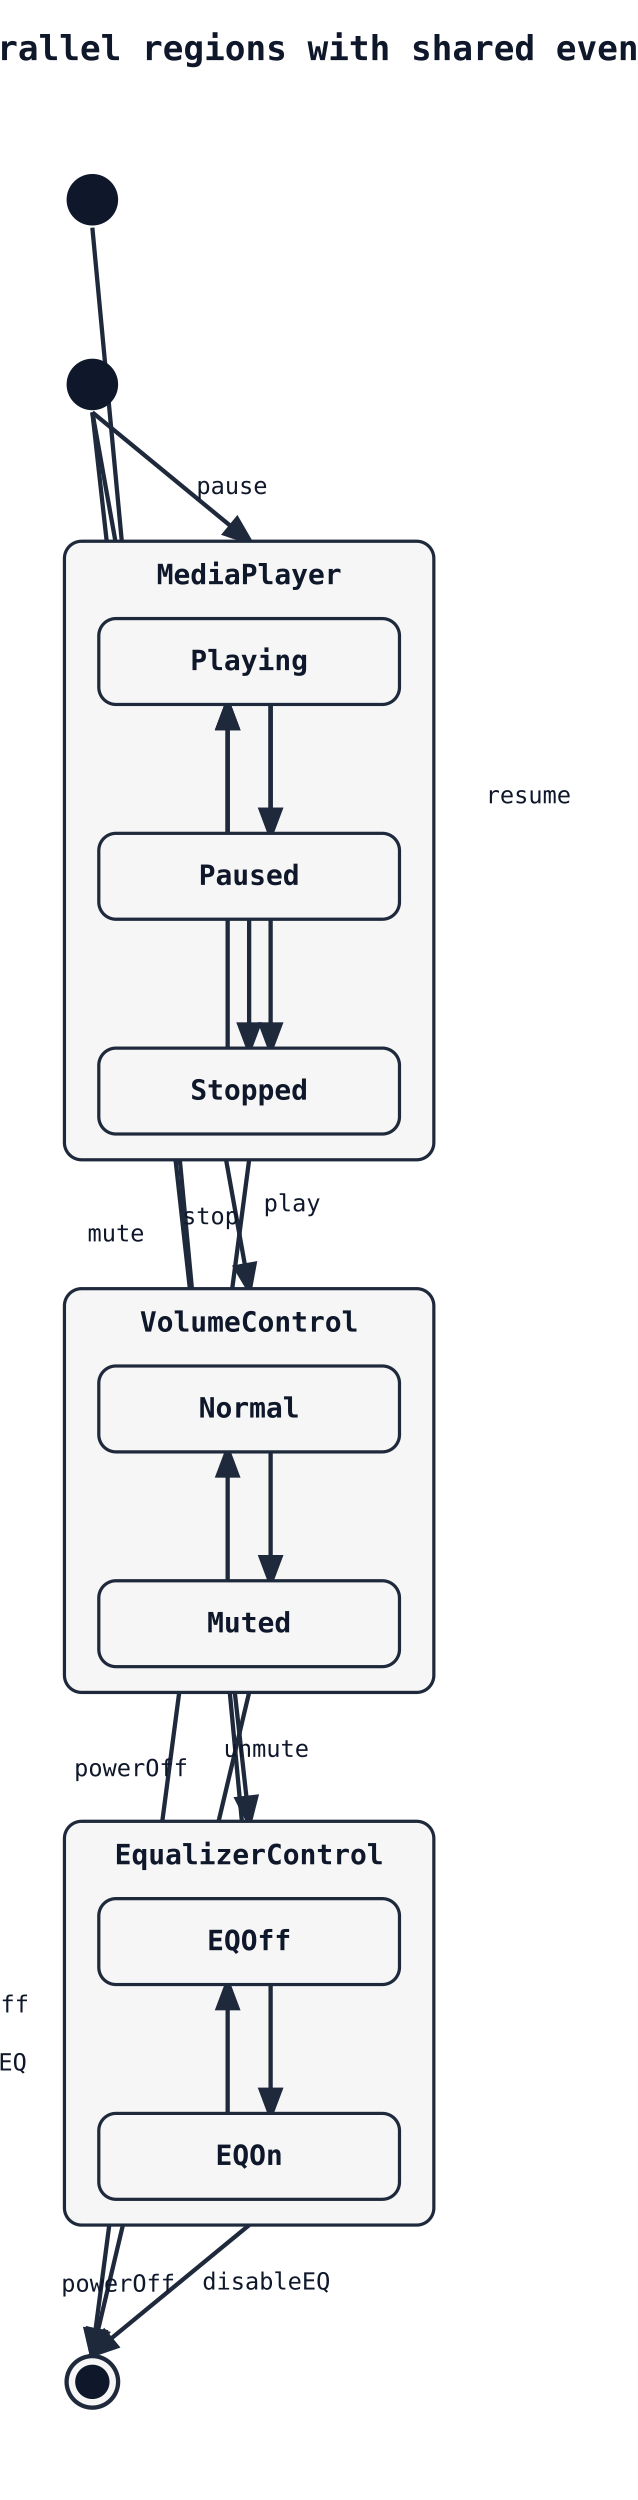
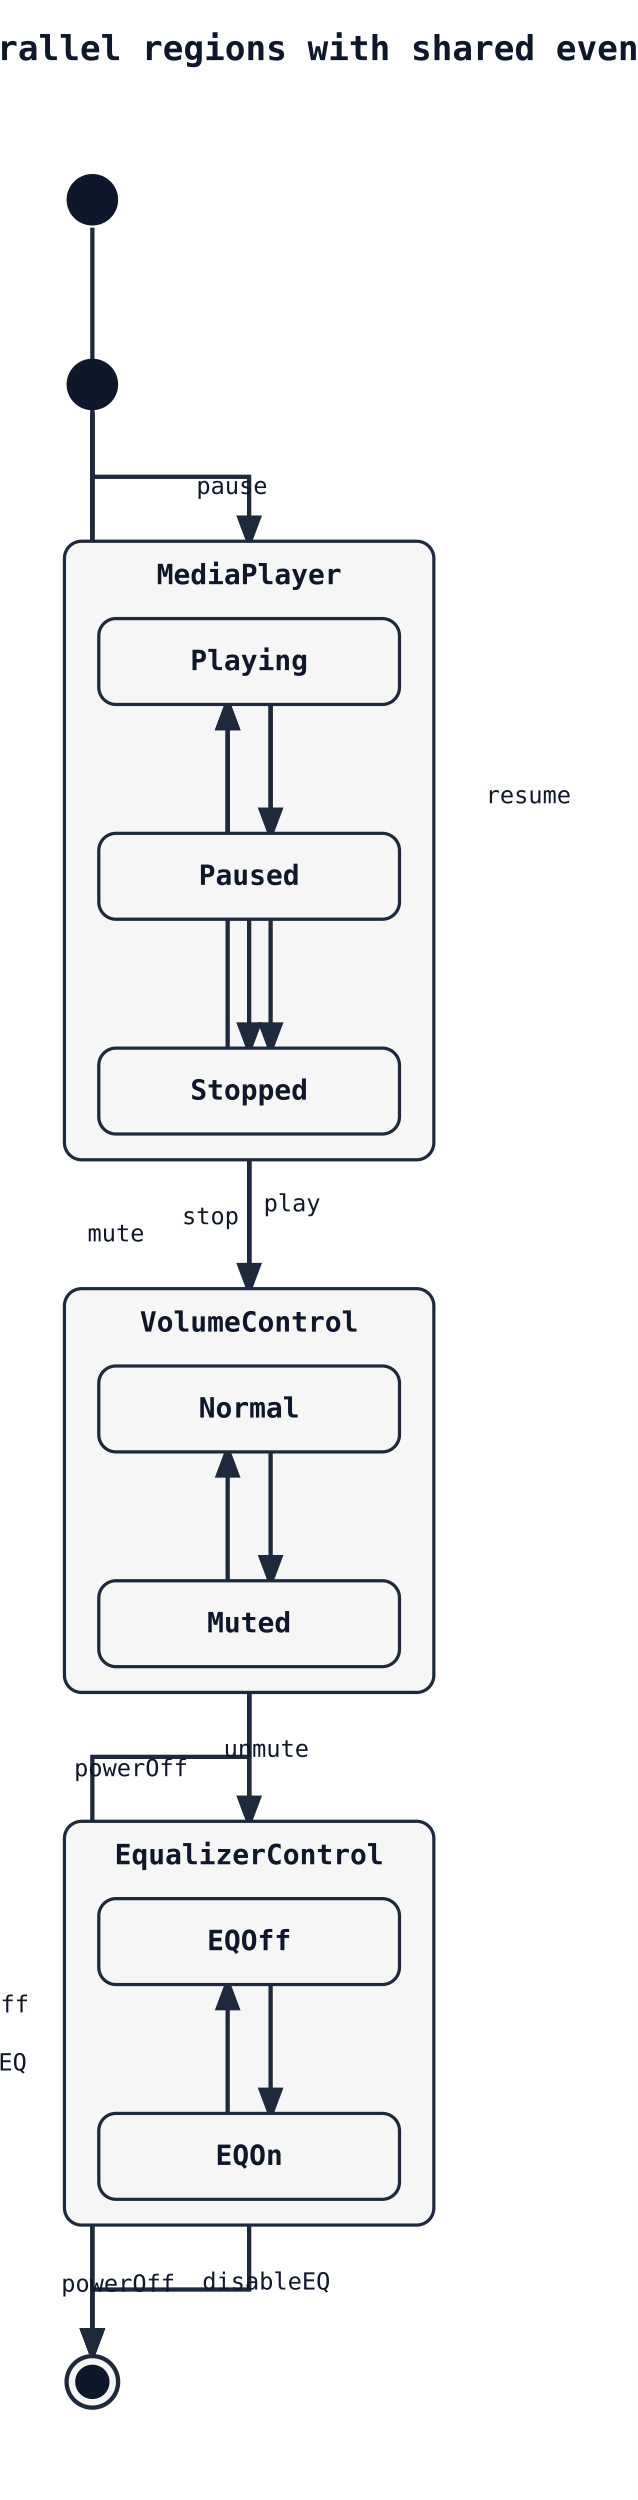
<svg xmlns="http://www.w3.org/2000/svg" width="297" height="1164" viewBox="0 0 297 1164">
  <rect width="100%" height="100%" fill="white" />
  <defs>
    <marker id="arrow" markerWidth="8" markerHeight="8" refX="6" refY="3" orient="auto">
      <path d="M0,0 L0,6 L8,3 z" fill="#1e293b" />
    </marker>
  </defs>
  <text x="148" y="28" font-family="monospace" font-size="16" font-weight="600" text-anchor="middle" fill="#0f172a">Parallel regions with shared events</text>
-   <line class="state-transition" data-state-from="[*]__in__EqualizerControl" data-state-to="EQOff" x1="43" y1="106" x2="116" y2="884" stroke="#1e293b" stroke-width="2" marker-end="url(#arrow)" />
-   <line class="state-transition" data-state-from="[*]" data-state-to="MediaPlayer" x1="43" y1="192" x2="116" y2="252" stroke="#1e293b" stroke-width="2" marker-end="url(#arrow)" />
-   <line class="state-transition" data-state-from="[*]" data-state-to="VolumeControl" x1="43" y1="192" x2="116" y2="600" stroke="#1e293b" stroke-width="2" marker-end="url(#arrow)" />
-   <line class="state-transition" data-state-from="[*]" data-state-to="EqualizerControl" x1="43" y1="192" x2="116" y2="848" stroke="#1e293b" stroke-width="2" marker-end="url(#arrow)" />
-   <line class="state-transition" data-state-from="MediaPlayer" data-state-to="[*]__end" x1="116" y1="540" x2="43" y2="1096" stroke="#1e293b" stroke-width="2" marker-end="url(#arrow)" />
+   <path class="state-transition" data-state-from="[*]__in__EqualizerControl" data-state-to="EQOff" d="M 43 106 L 43 495 L 116 495 L 116 884" fill="none" stroke="#1e293b" stroke-width="2" marker-end="url(#arrow)" />
+   <path class="state-transition" data-state-from="[*]" data-state-to="MediaPlayer" d="M 43 192 L 43 222 L 116 222 L 116 252" fill="none" stroke="#1e293b" stroke-width="2" marker-end="url(#arrow)" />
+   <path class="state-transition" data-state-from="[*]" data-state-to="VolumeControl" d="M 43 192 L 43 396 L 116 396 L 116 600" fill="none" stroke="#1e293b" stroke-width="2" marker-end="url(#arrow)" />
+   <path class="state-transition" data-state-from="[*]" data-state-to="EqualizerControl" d="M 43 192 L 43 520 L 116 520 L 116 848" fill="none" stroke="#1e293b" stroke-width="2" marker-end="url(#arrow)" />
+   <path class="state-transition" data-state-from="MediaPlayer" data-state-to="[*]__end" d="M 116 540 L 116 818 L 43 818 L 43 1096" fill="none" stroke="#1e293b" stroke-width="2" marker-end="url(#arrow)" />
  <text x="61" y="827" font-family="monospace" font-size="11" fill="#0f172a" text-anchor="middle" data-state-label="powerOff">
    <tspan x="61" y="827">powerOff</tspan>
  </text>
-   <line class="state-transition" data-state-from="VolumeControl" data-state-to="[*]__end" x1="116" y1="788" x2="43" y2="1096" stroke="#1e293b" stroke-width="2" marker-end="url(#arrow)" />
+   <path class="state-transition" data-state-from="VolumeControl" data-state-to="[*]__end" d="M 116 788 L 116 942 L 43 942 L 43 1096" fill="none" stroke="#1e293b" stroke-width="2" marker-end="url(#arrow)" />
  <text x="-13" y="937" font-family="monospace" font-size="11" fill="#0f172a" text-anchor="middle" data-state-label="powerOff">
    <tspan x="-13" y="937">powerOff</tspan>
  </text>
-   <line class="state-transition" data-state-from="EqualizerControl" data-state-to="[*]__end" x1="116" y1="1036" x2="43" y2="1096" stroke="#1e293b" stroke-width="2" marker-end="url(#arrow)" />
+   <path class="state-transition" data-state-from="EqualizerControl" data-state-to="[*]__end" d="M 116 1036 L 116 1066 L 43 1066 L 43 1096" fill="none" stroke="#1e293b" stroke-width="2" marker-end="url(#arrow)" />
  <text x="55" y="1067" font-family="monospace" font-size="11" fill="#0f172a" text-anchor="middle" data-state-label="powerOff">
    <tspan x="55" y="1067">powerOff</tspan>
  </text>
  <rect x="30" y="252" width="172" height="288" rx="8" ry="8" fill="#f6f6f6" stroke="#1e293b" stroke-width="1.5" />
  <text x="116" y="272" font-family="monospace" font-size="13" font-weight="600" text-anchor="middle" fill="#0f172a">MediaPlayer</text>
  <path class="state-transition" data-state-from="Playing" data-state-to="Paused" d="M 126 328 Q 126 358 126 388" fill="none" stroke="#1e293b" stroke-width="2" marker-end="url(#arrow)" />
  <text x="108" y="230" font-family="monospace" font-size="11" fill="#0f172a" text-anchor="middle" data-state-label="pause">
    <tspan x="108" y="230">pause</tspan>
  </text>
  <path class="state-transition" data-state-from="Paused" data-state-to="Playing" d="M 106 388 Q 106 358 106 328" fill="none" stroke="#1e293b" stroke-width="2" marker-end="url(#arrow)" />
  <text x="246" y="374" font-family="monospace" font-size="11" fill="#0f172a" text-anchor="middle" data-state-label="resume">
    <tspan x="246" y="374">resume</tspan>
  </text>
  <path class="state-transition" data-state-from="Playing" data-state-to="Stopped" d="M 126 328 Q 126 408 126 488" fill="none" stroke="#1e293b" stroke-width="2" marker-end="url(#arrow)" />
  <text x="-14" y="380" font-family="monospace" font-size="11" fill="#0f172a" text-anchor="middle" data-state-label="stop">
    <tspan x="-14" y="380">stop</tspan>
  </text>
-   <line class="state-transition" data-state-from="Paused" data-state-to="Stopped" x1="116" y1="428" x2="116" y2="488" stroke="#1e293b" stroke-width="2" marker-end="url(#arrow)" />
+   <path class="state-transition" data-state-from="Paused" data-state-to="Stopped" d="M 116 428 L 116 488" fill="none" stroke="#1e293b" stroke-width="2" marker-end="url(#arrow)" />
  <text x="98" y="570" font-family="monospace" font-size="11" fill="#0f172a" text-anchor="middle" data-state-label="stop">
    <tspan x="98" y="570">stop</tspan>
  </text>
  <path class="state-transition" data-state-from="Stopped" data-state-to="Playing" d="M 106 488 Q 106 408 106 328" fill="none" stroke="#1e293b" stroke-width="2" marker-end="url(#arrow)" />
  <text x="136" y="564" font-family="monospace" font-size="11" fill="#0f172a" text-anchor="middle" data-state-label="play">
    <tspan x="136" y="564">play</tspan>
  </text>
  <rect x="46" y="288" width="140" height="40" rx="8" ry="8" fill="#f6f6f6" stroke="#1e293b" stroke-width="1.5" />
  <text x="116" y="312" font-family="monospace" font-size="13" font-weight="600" text-anchor="middle" fill="#0f172a">Playing</text>
  <rect x="46" y="388" width="140" height="40" rx="8" ry="8" fill="#f6f6f6" stroke="#1e293b" stroke-width="1.5" />
  <text x="116" y="412" font-family="monospace" font-size="13" font-weight="600" text-anchor="middle" fill="#0f172a">Paused</text>
  <rect x="46" y="488" width="140" height="40" rx="8" ry="8" fill="#f6f6f6" stroke="#1e293b" stroke-width="1.5" />
  <text x="116" y="512" font-family="monospace" font-size="13" font-weight="600" text-anchor="middle" fill="#0f172a">Stopped</text>
  <rect x="30" y="600" width="172" height="188" rx="8" ry="8" fill="#f6f6f6" stroke="#1e293b" stroke-width="1.5" />
  <text x="116" y="620" font-family="monospace" font-size="13" font-weight="600" text-anchor="middle" fill="#0f172a">VolumeControl</text>
  <path class="state-transition" data-state-from="Normal" data-state-to="Muted" d="M 126 676 Q 126 706 126 736" fill="none" stroke="#1e293b" stroke-width="2" marker-end="url(#arrow)" />
  <text x="54" y="578" font-family="monospace" font-size="11" fill="#0f172a" text-anchor="middle" data-state-label="mute">
    <tspan x="54" y="578">mute</tspan>
  </text>
  <path class="state-transition" data-state-from="Muted" data-state-to="Normal" d="M 106 736 Q 106 706 106 676" fill="none" stroke="#1e293b" stroke-width="2" marker-end="url(#arrow)" />
  <text x="124" y="818" font-family="monospace" font-size="11" fill="#0f172a" text-anchor="middle" data-state-label="unmute">
    <tspan x="124" y="818">unmute</tspan>
  </text>
  <rect x="46" y="636" width="140" height="40" rx="8" ry="8" fill="#f6f6f6" stroke="#1e293b" stroke-width="1.5" />
  <text x="116" y="660" font-family="monospace" font-size="13" font-weight="600" text-anchor="middle" fill="#0f172a">Normal</text>
  <rect x="46" y="736" width="140" height="40" rx="8" ry="8" fill="#f6f6f6" stroke="#1e293b" stroke-width="1.5" />
  <text x="116" y="760" font-family="monospace" font-size="13" font-weight="600" text-anchor="middle" fill="#0f172a">Muted</text>
  <circle cx="43" cy="93" r="12" fill="#0f172a" />
  <rect x="30" y="848" width="172" height="188" rx="8" ry="8" fill="#f6f6f6" stroke="#1e293b" stroke-width="1.5" />
  <text x="116" y="868" font-family="monospace" font-size="13" font-weight="600" text-anchor="middle" fill="#0f172a">EqualizerControl</text>
  <path class="state-transition" data-state-from="EQOff" data-state-to="EQOn" d="M 126 924 Q 126 954 126 984" fill="none" stroke="#1e293b" stroke-width="2" marker-end="url(#arrow)" />
  <text x="-14" y="964" font-family="monospace" font-size="11" fill="#0f172a" text-anchor="middle" data-state-label="enableEQ">
    <tspan x="-14" y="964">enableEQ</tspan>
  </text>
  <path class="state-transition" data-state-from="EQOn" data-state-to="EQOff" d="M 106 984 Q 106 954 106 924" fill="none" stroke="#1e293b" stroke-width="2" marker-end="url(#arrow)" />
  <text x="124" y="1066" font-family="monospace" font-size="11" fill="#0f172a" text-anchor="middle" data-state-label="disableEQ">
    <tspan x="124" y="1066">disableEQ</tspan>
  </text>
  <rect x="46" y="884" width="140" height="40" rx="8" ry="8" fill="#f6f6f6" stroke="#1e293b" stroke-width="1.5" />
  <text x="116" y="908" font-family="monospace" font-size="13" font-weight="600" text-anchor="middle" fill="#0f172a">EQOff</text>
  <rect x="46" y="984" width="140" height="40" rx="8" ry="8" fill="#f6f6f6" stroke="#1e293b" stroke-width="1.5" />
  <text x="116" y="1008" font-family="monospace" font-size="13" font-weight="600" text-anchor="middle" fill="#0f172a">EQOn</text>
  <circle cx="43" cy="179" r="12" fill="#0f172a" />
  <circle cx="43" cy="1109" r="12" fill="#f6f6f6" stroke="#1e293b" stroke-width="2" />
  <circle cx="43" cy="1109" r="8" fill="#0f172a" />
</svg>
